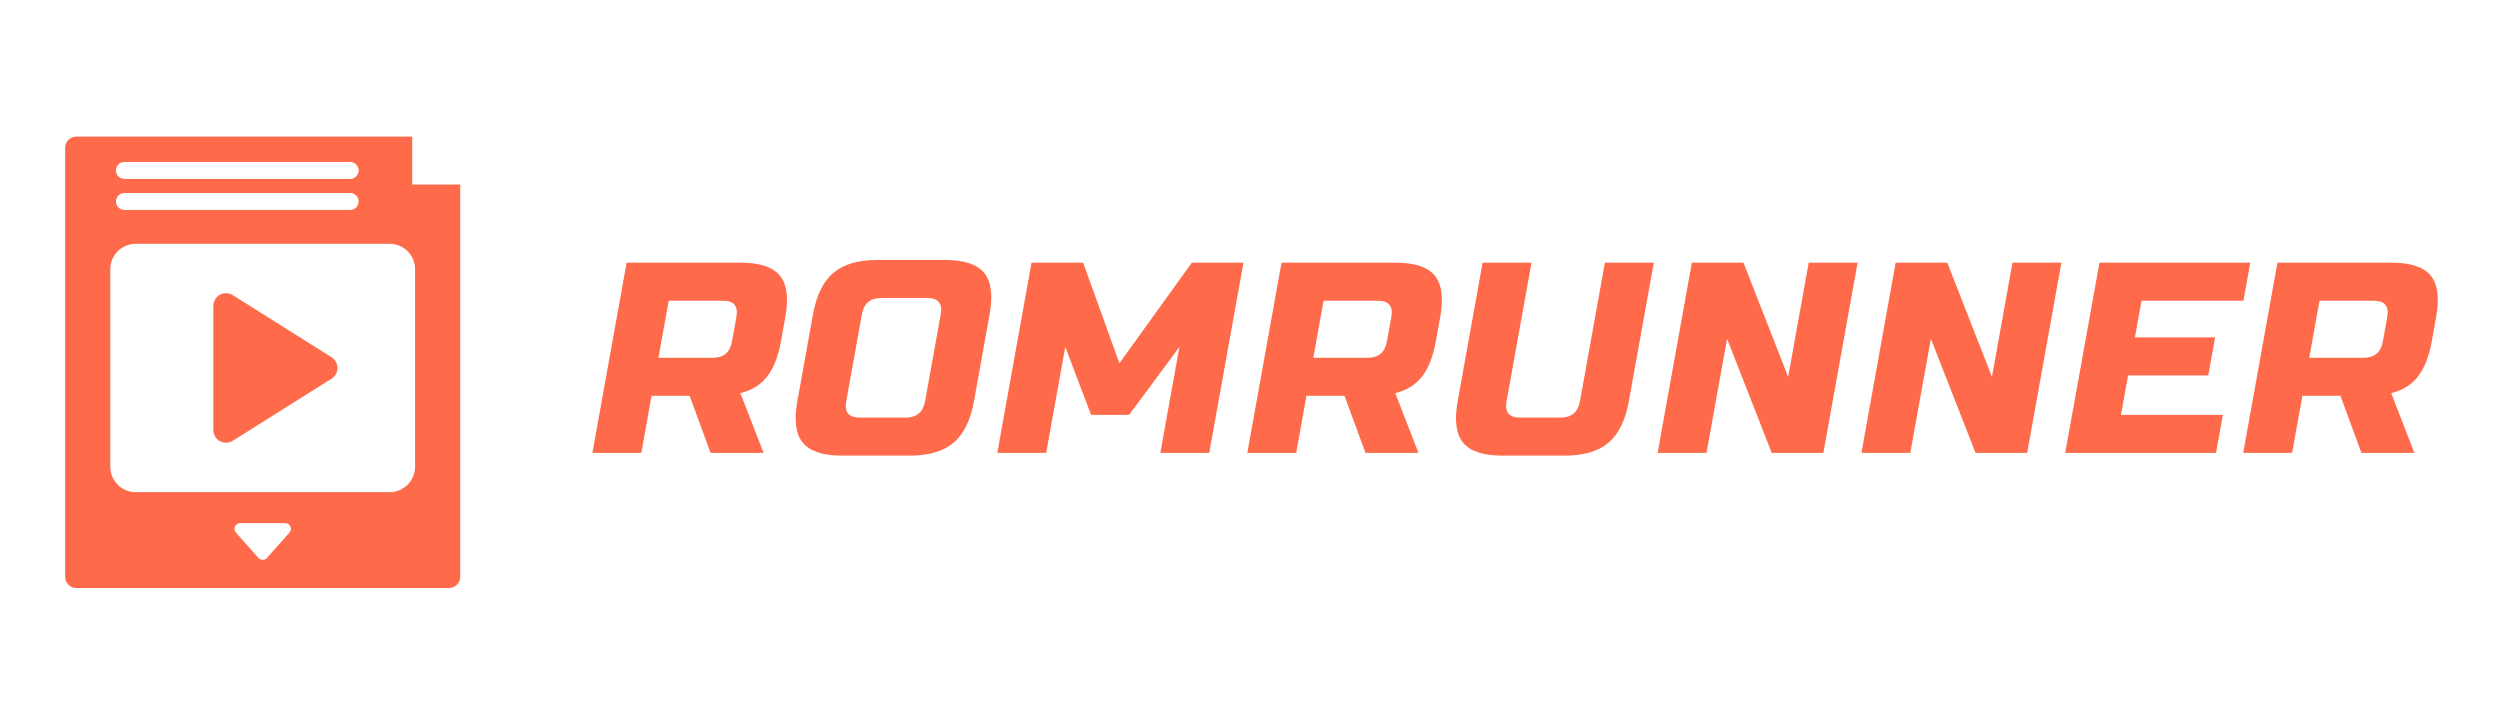
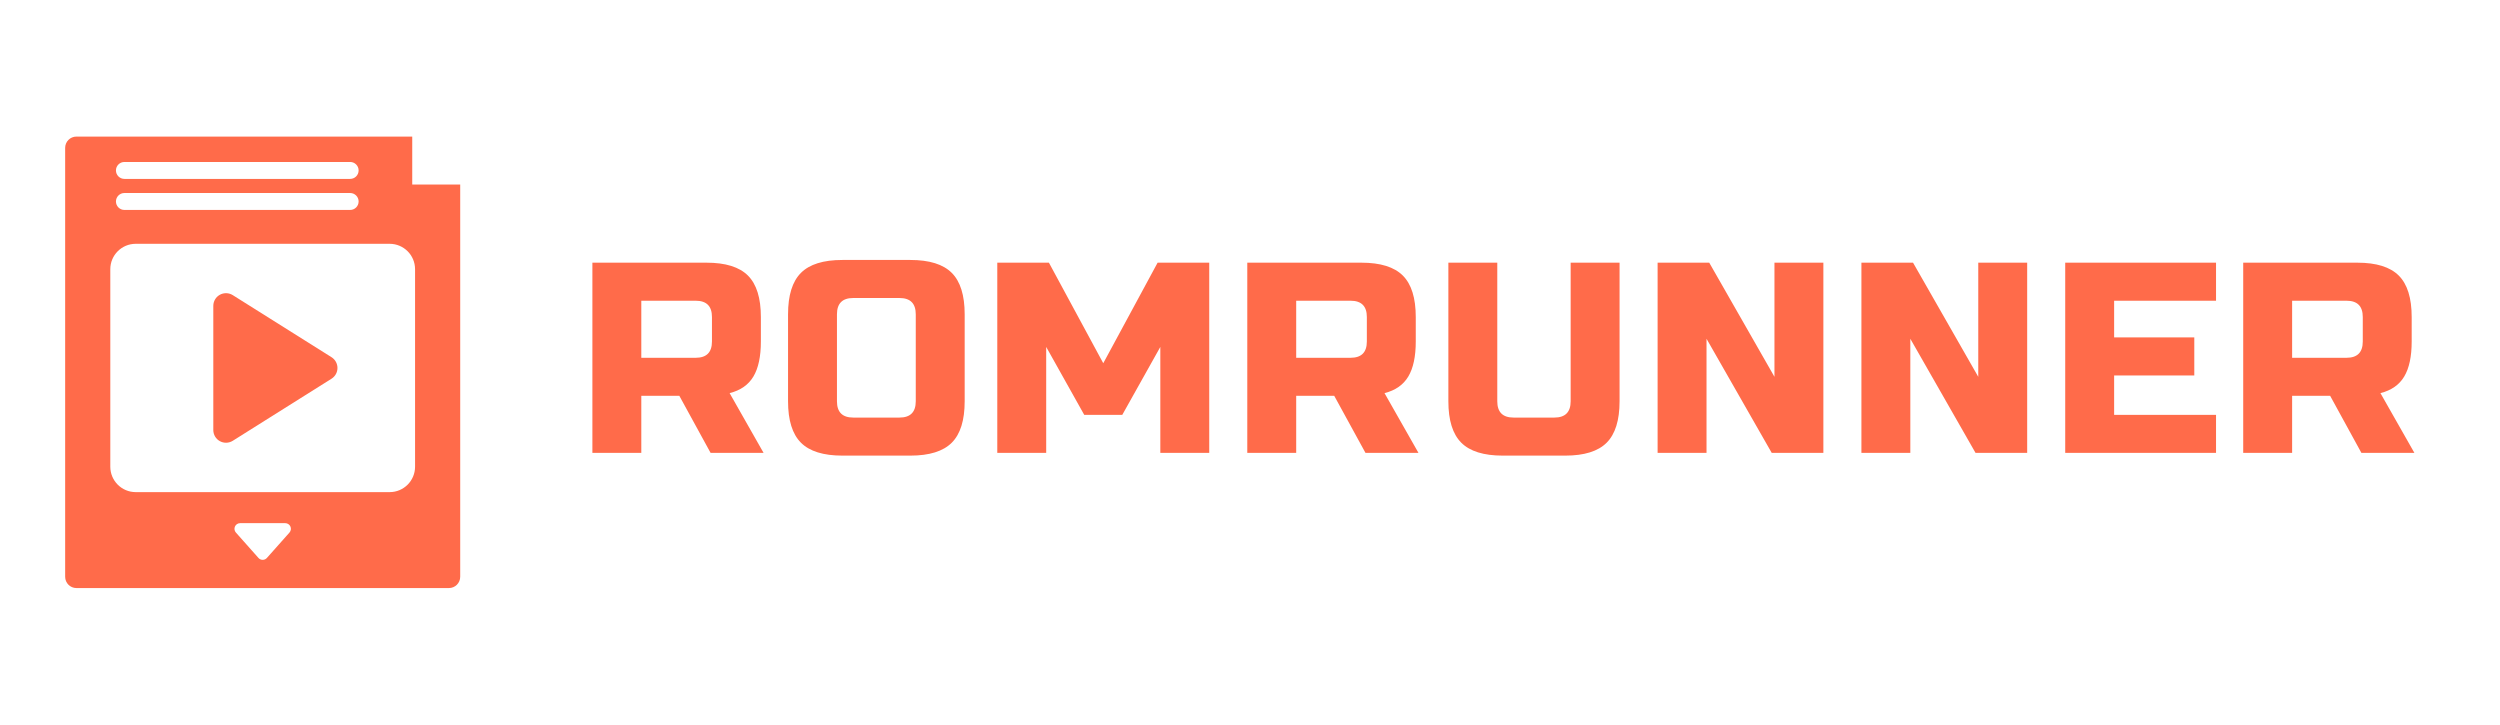
<svg xmlns="http://www.w3.org/2000/svg" viewBox="0 0 1380 400">
  <svg x="0" y="55" width="290" height="290" viewBox="0 0 512 512">
    <g fill="#FF6B4A">
      <path fill-rule="evenodd" d="M63.50,47.00C63.50,40.92 68.42,36.00 74.50,36.00L401.75,36.00L401.75,82.75L448.50,82.75L448.50,465.00C448.50,471.08 443.58,476.00 437.50,476.00L74.50,476.00C68.42,476.00 63.50,471.08 63.50,465.00ZM341.25,60.75C345.81,60.75 349.50,64.44 349.50,69.00L349.50,69.00C349.50,73.56 345.81,77.25 341.25,77.25L121.25,77.25C116.69,77.25 113.00,73.56 113.00,69.00L113.00,69.00C113.00,64.44 116.69,60.75 121.25,60.75ZM341.25,91.00C345.81,91.00 349.50,94.69 349.50,99.25L349.50,99.25C349.50,103.81 345.81,107.50 341.25,107.50L121.25,107.50C116.69,107.50 113.00,103.81 113.00,99.25L113.00,99.25C113.00,94.69 116.69,91.00 121.25,91.00ZM379.75,140.50C393.42,140.50 404.50,151.58 404.50,165.25L404.50,357.75C404.50,371.42 393.42,382.50 379.75,382.50L132.25,382.50C118.58,382.50 107.50,371.42 107.50,357.75L107.50,165.25C107.50,151.58 118.58,140.50 132.25,140.50ZM207.88,201.00C207.88,196.50 210.32,192.35 214.26,190.17C218.21,187.99 223.02,188.13 226.84,190.52L323.09,251.02C326.69,253.29 328.88,257.24 328.88,261.50C328.88,265.76 326.69,269.71 323.09,271.98L226.84,332.48C223.02,334.87 218.21,335.01 214.26,332.83C210.32,330.65 207.88,326.50 207.88,322.00ZM229.89,421.90C228.45,420.29 228.10,417.97 228.98,416.00C229.87,414.02 231.83,412.75 234.00,412.75L278.00,412.75C280.17,412.75 282.13,414.02 283.02,416.00C283.90,417.97 283.55,420.29 282.11,421.90L260.11,446.65C259.07,447.83 257.57,448.50 256.00,448.50C254.43,448.50 252.93,447.83 251.89,446.65Z" />
    </g>
  </svg>
-   <path d="M345.9 145.0H408.9Q424.65 145.0 430.493 152.125Q436.335 159.25 433.5 175.0L431.07 188.5Q428.829 200.95 423.462 207.85Q418.095 214.75 408.69 217.0L421.5 250.0H392.25L380.67 218.5H359.67L354.0 250.0H327.0ZM406.5 175.0Q408.12 166.0 399.12 166.0H369.12L363.45 197.5H393.45Q402.45 197.5 404.07 188.5ZM519.27 173.5Q520.89 164.5 511.89 164.5H486.39Q477.39 164.5 475.77 173.5L467.13 221.5Q465.51 230.5 474.51 230.5H500.01Q509.01 230.5 510.63 221.5ZM537.63 221.5Q534.795 237.25 526.388 244.375Q517.98 251.5 502.23 251.5H464.73Q448.98 251.5 443.138 244.375Q437.295 237.25 440.13 221.5L448.77 173.5Q451.605 157.75 460.013 150.625Q468.42 143.5 484.17 143.5H521.67Q537.42 143.5 543.263 150.625Q549.105 157.75 546.27 173.5ZM651.03 191.5 623.28 229.0H602.28L588.03 191.5L577.5 250.0H550.5L569.4 145.0H597.9L617.91 200.5L657.9 145.0H686.4L667.5 250.0H640.5ZM707.4 145.0H770.4Q786.15 145.0 791.993 152.125Q797.835 159.25 795.0 175.0L792.57 188.5Q790.329 200.95 784.962 207.85Q779.595 214.75 770.19 217.0L783.0 250.0H753.75L742.17 218.5H721.17L715.5 250.0H688.5ZM768.0 175.0Q769.62 166.0 760.62 166.0H730.62L724.95 197.5H754.95Q763.95 197.5 765.57 188.5ZM885.9 145.0H912.9L899.13 221.5Q896.295 237.25 887.888 244.375Q879.48 251.5 863.73 251.5H829.23Q813.48 251.5 807.638 244.375Q801.795 237.25 804.63 221.5L818.4 145.0H845.4L831.63 221.5Q830.01 230.5 839.01 230.5H861.51Q870.51 230.5 872.13 221.5ZM1006.5 250.0H978.0L953.34 187.0L942.0 250.0H915.0L933.9 145.0H962.4L987.06 208.0L998.4 145.0H1025.4ZM1119.0 250.0H1090.5L1065.84 187.0L1054.5 250.0H1027.5L1046.4 145.0H1074.9L1099.56 208.0L1110.9 145.0H1137.9ZM1223.25 250.0H1140.0L1158.9 145.0H1242.15L1238.37 166.0H1182.12L1178.475 186.25H1222.725L1218.945 207.25H1174.695L1170.78 229.0H1227.03ZM1257.15 145.0H1320.15Q1335.9 145.0 1341.743 152.125Q1347.585 159.25 1344.75 175.0L1342.32 188.5Q1340.079 200.95 1334.712 207.85Q1329.345 214.75 1319.94 217.0L1332.75 250.0H1303.5L1291.92 218.5H1270.92L1265.25 250.0H1238.25ZM1317.75 175.0Q1319.37 166.0 1310.37 166.0H1280.37L1274.7 197.5H1304.7Q1313.7 197.5 1315.32 188.5Z" fill="#FF6B4A" />
+   <path d="M327.0 145.0H390.0Q405.75 145.0 412.875 152.125Q420.0 159.25 420.0 175.0V188.5Q420.0 200.95 415.875 207.85Q411.75 214.75 402.75 217.0L421.5 250.0H392.25L375.0 218.5H354.0V250.0H327.0ZM393.0 175.0Q393.0 166.0 384.0 166.0H354.0V197.5H384.0Q393.0 197.5 393.0 188.5ZM505.5 173.5Q505.5 164.5 496.5 164.5H471.0Q462.0 164.5 462.0 173.5V221.5Q462.0 230.5 471.0 230.5H496.5Q505.5 230.5 505.5 221.5ZM532.5 221.5Q532.5 237.25 525.375 244.375Q518.25 251.5 502.5 251.5H465.0Q449.25 251.5 442.125 244.375Q435.0 237.25 435.0 221.5V173.5Q435.0 157.75 442.125 150.625Q449.25 143.5 465.0 143.5H502.5Q518.25 143.5 525.375 150.625Q532.5 157.75 532.5 173.5ZM640.5 191.5 619.5 229.0H598.5L577.5 191.5V250.0H550.5V145.0H579.0L609.0 200.5L639.0 145.0H667.5V250.0H640.5ZM688.5 145.0H751.5Q767.25 145.0 774.375 152.125Q781.5 159.25 781.5 175.0V188.5Q781.5 200.95 777.375 207.85Q773.25 214.75 764.25 217.0L783.0 250.0H753.75L736.5 218.5H715.5V250.0H688.5ZM754.5 175.0Q754.5 166.0 745.5 166.0H715.5V197.5H745.5Q754.5 197.5 754.5 188.5ZM867.0 145.0H894.0V221.5Q894.0 237.25 886.875 244.375Q879.75 251.5 864.0 251.5H829.5Q813.75 251.5 806.625 244.375Q799.5 237.25 799.5 221.5V145.0H826.5V221.5Q826.5 230.5 835.5 230.5H858.0Q867.0 230.5 867.0 221.5ZM1006.5 250.0H978.0L942.0 187.0V250.0H915.0V145.0H943.5L979.5 208.0V145.0H1006.5ZM1119.0 250.0H1090.5L1054.5 187.0V250.0H1027.5V145.0H1056.0L1092.0 208.0V145.0H1119.0ZM1223.25 250.0H1140.0V145.0H1223.25V166.0H1167.0V186.25H1211.25V207.25H1167.0V229.0H1223.25ZM1238.25 145.0H1301.25Q1317.0 145.0 1324.125 152.125Q1331.25 159.25 1331.25 175.0V188.5Q1331.25 200.95 1327.125 207.85Q1323.0 214.75 1314.0 217.0L1332.75 250.0H1303.5L1286.25 218.5H1265.25V250.0H1238.25ZM1304.25 175.0Q1304.25 166.0 1295.25 166.0H1265.25V197.5H1295.25Q1304.25 197.5 1304.25 188.5Z" fill="#FF6B4A" />
</svg>
